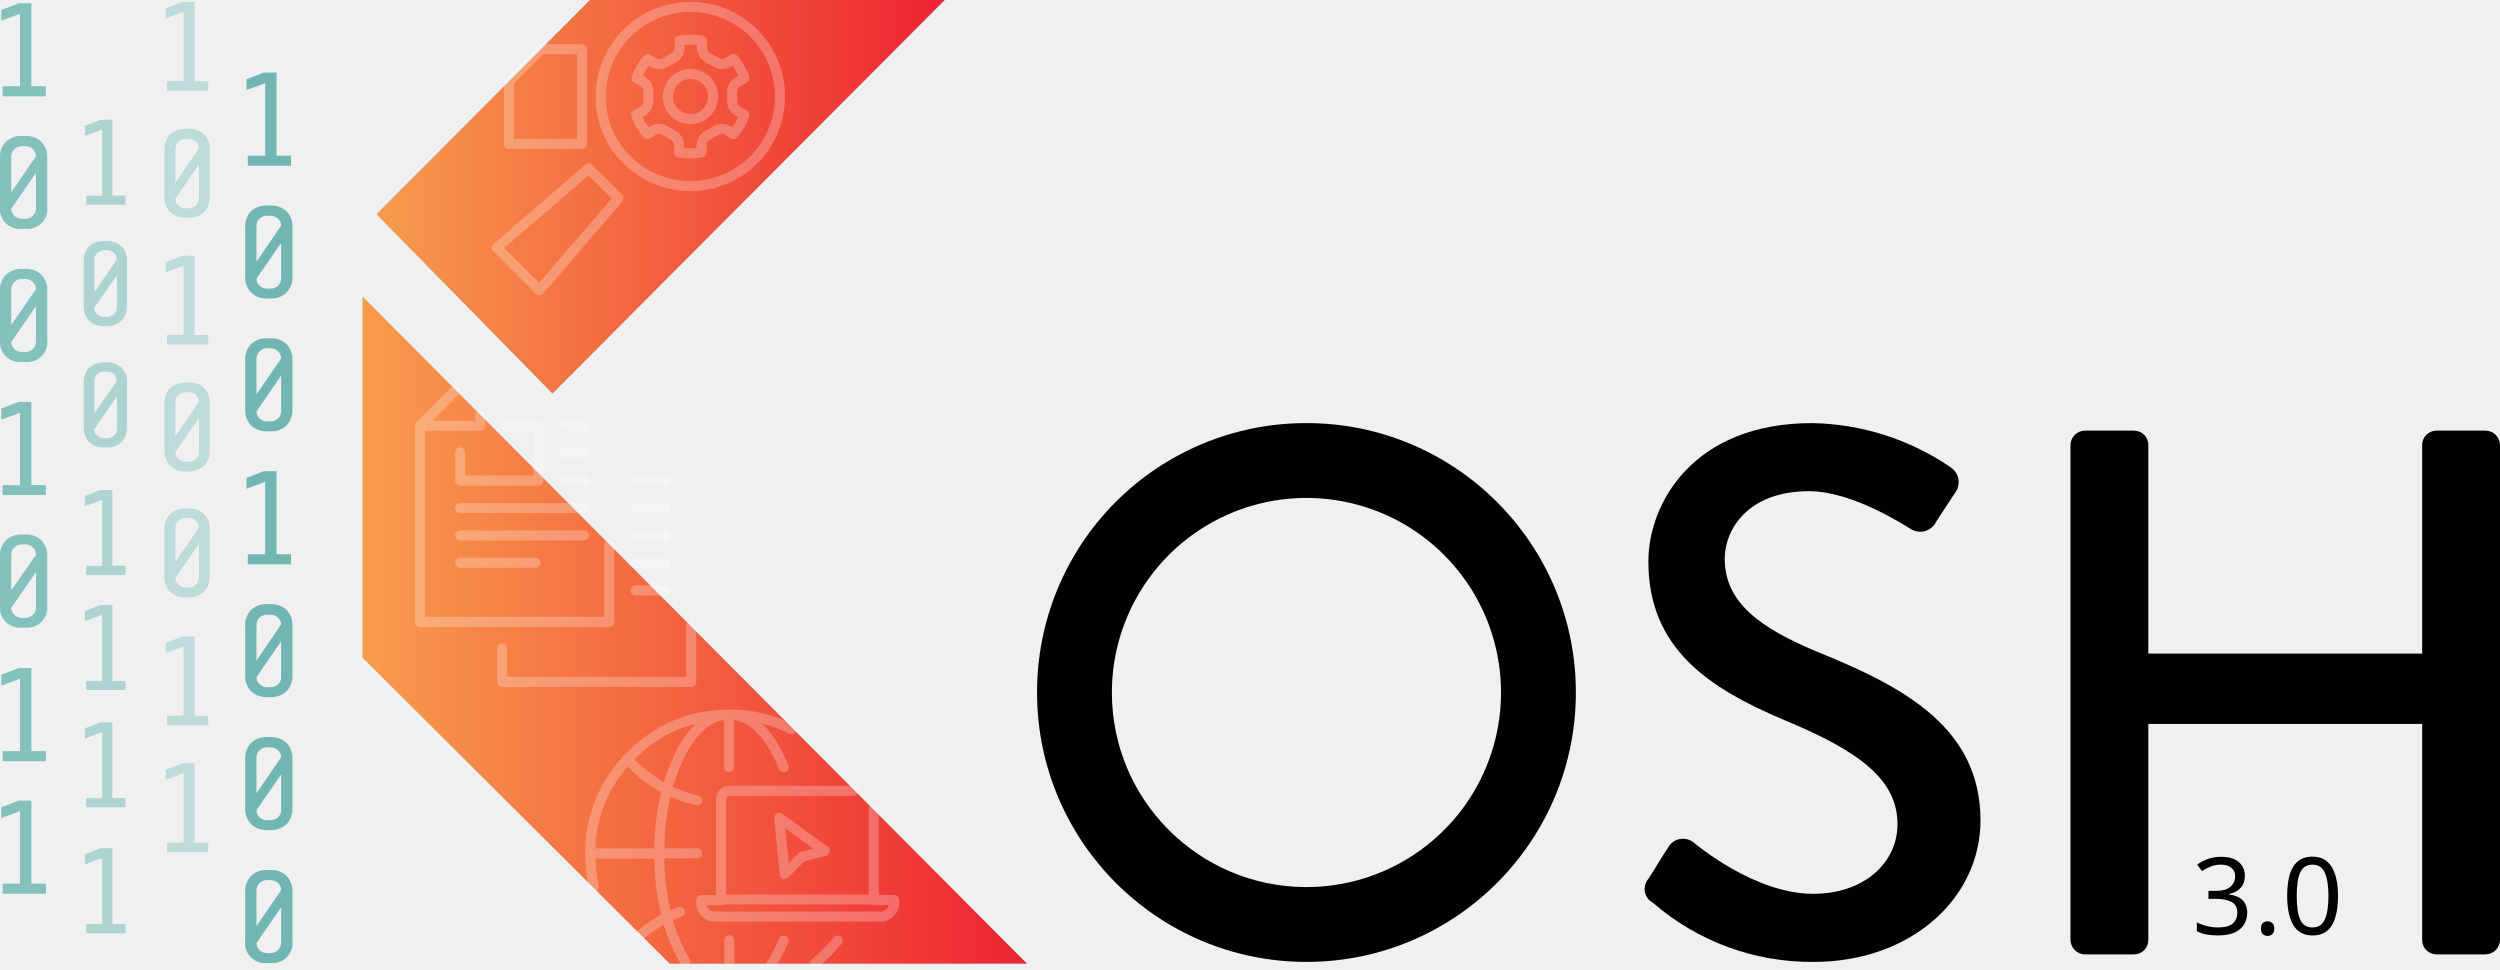
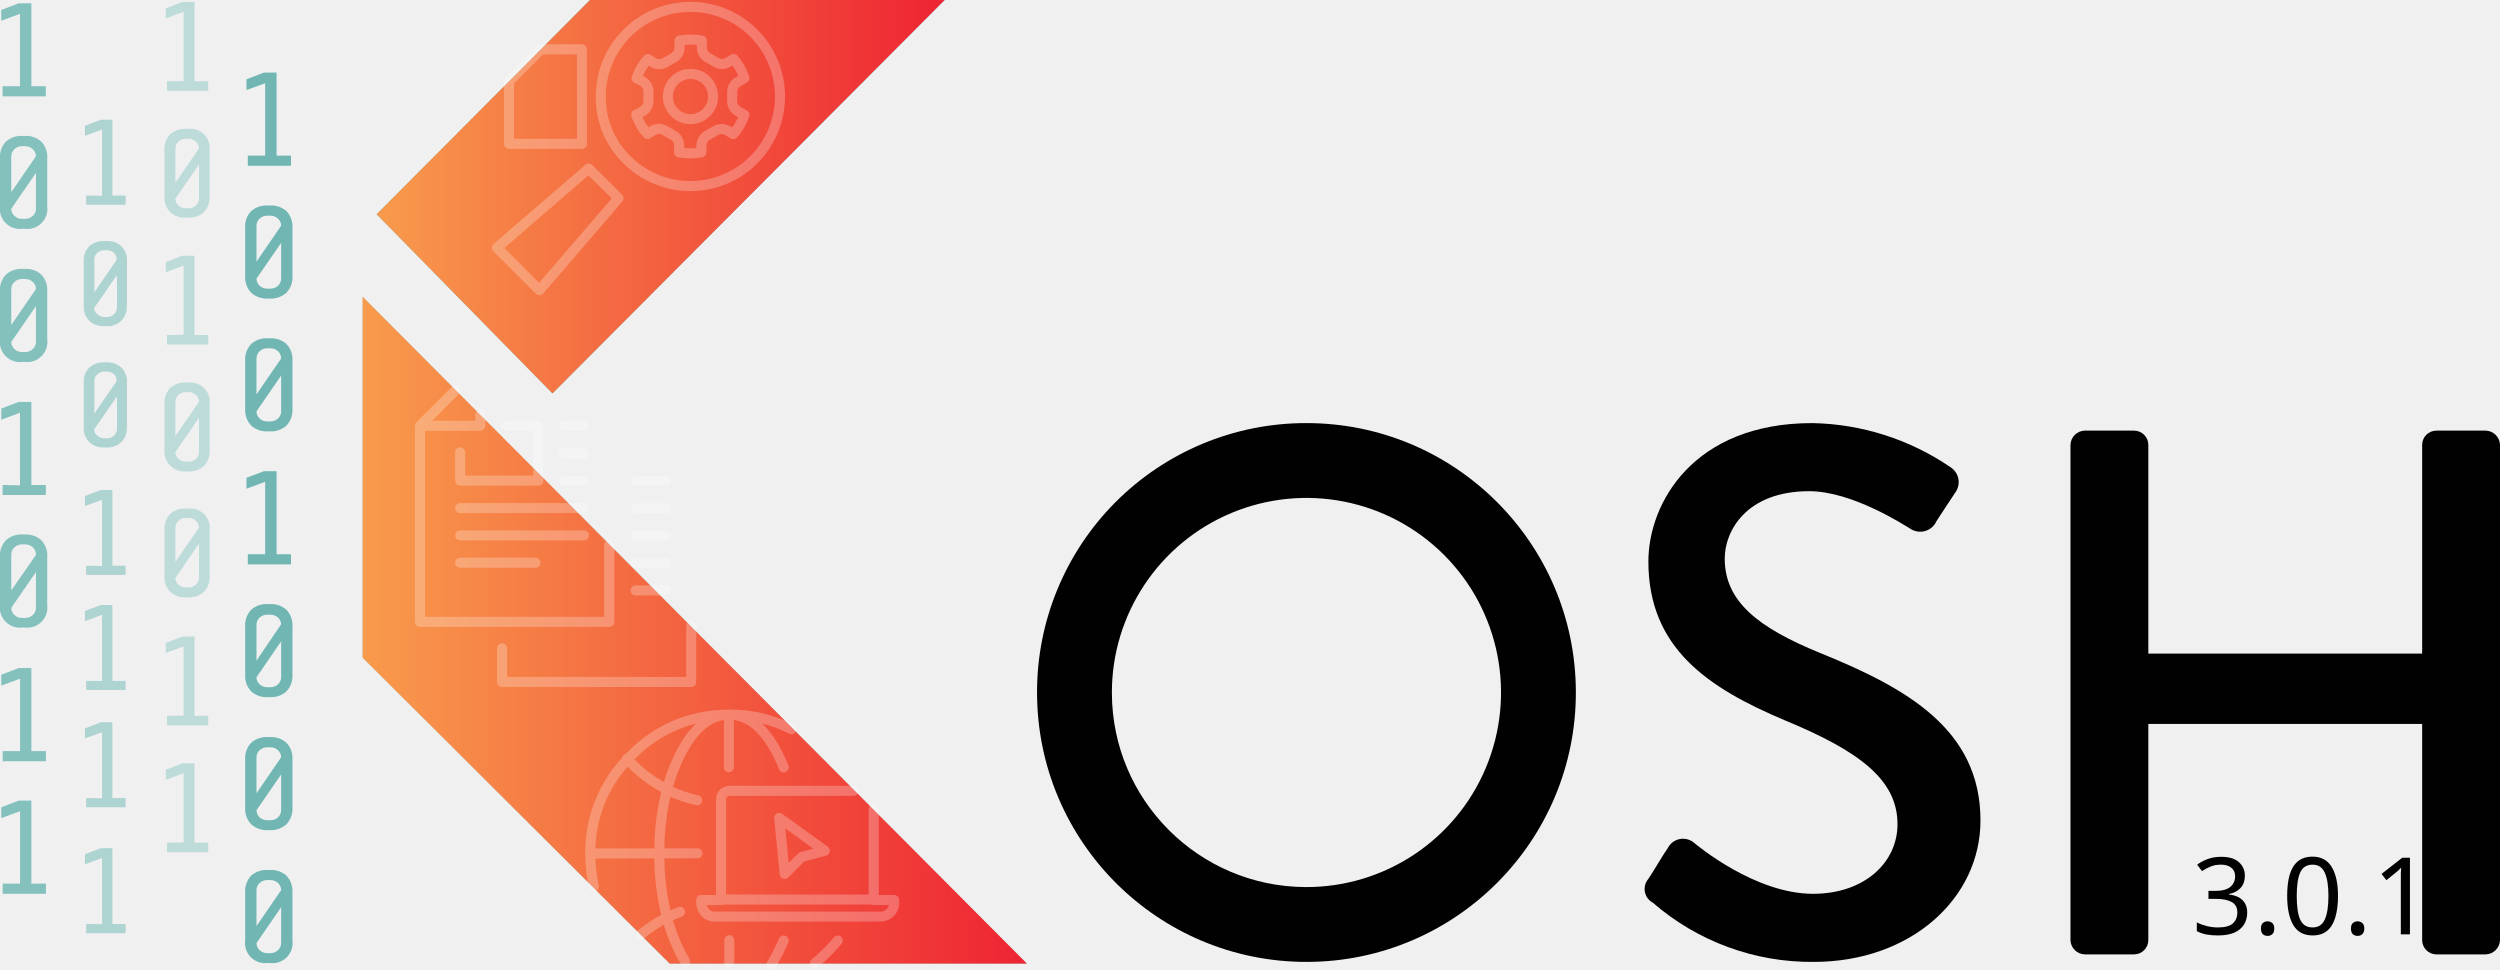
<svg xmlns="http://www.w3.org/2000/svg" xmlns:xlink="http://www.w3.org/1999/xlink" viewBox="0 0 248.88 96.48" version="1.1" id="svg4966">
  <defs id="defs4779">
    <style id="style4771">.cls-1{isolation:isolate;}.cls-2{fill:#010101;}.cls-10,.cls-12,.cls-3{fill:#afdedc;}.cls-10,.cls-11,.cls-12,.cls-13,.cls-3,.cls-9{mix-blend-mode:multiply;}.cls-4{fill:url(#New_Gradient_Swatch_copy_3);}.cls-5{fill:url(#New_Gradient_Swatch_copy_3-2);}.cls-6{opacity:0.25;}.cls-7,.cls-8{fill:none;stroke:#fff;stroke-linecap:round;stroke-linejoin:round;}.cls-7{fill-rule:evenodd;}.cls-10{opacity:0.7;}.cls-11,.cls-12{opacity:0.5;}.cls-13{opacity:0.65;}</style>
    <linearGradient id="New_Gradient_Swatch_copy_3" x1="37.5" y1="19.58" x2="94.04" y2="19.58" gradientUnits="userSpaceOnUse">
      <stop offset="0" stop-color="#f89b4c" id="stop4773" />
      <stop offset="1" stop-color="#ee2433" id="stop4775" />
    </linearGradient>
    <linearGradient id="New_Gradient_Swatch_copy_3-2" x1="36.1" y1="62.73" x2="102.23" y2="62.73" xlink:href="#New_Gradient_Swatch_copy_3" />
    <linearGradient xlink:href="#New_Gradient_Swatch_copy_3" id="linearGradient4972" gradientUnits="userSpaceOnUse" x1="37.5" y1="19.58" x2="94.04" y2="19.58" />
  </defs>
  <path class="cls-2" d="m 129.98,42.12 a 26.82,26.82 0 1 1 -26.74,26.89 26.77,26.77 0 0 1 26.74,-26.89 z m 0,46.19 a 19.37,19.37 0 1 0 -19.29,-19.3 19.37,19.37 0 0 0 19.29,19.3 z" id="path4781" style="isolation:isolate;fill:#010101" />
  <path class="cls-2" d="m 164.1,87.49 c 0.67,-1 1.26,-2.09 1.93,-3.06 a 1.7,1.7 0 0 1 2.54,-0.59 c 0.44,0.37 6.18,5.14 11.92,5.14 5.14,0 8.41,-3.13 8.41,-6.93 0,-4.47 -3.87,-7.3 -11.24,-10.35 -7.6,-3.21 -13.56,-7.16 -13.56,-15.8 0,-5.81 4.47,-13.78 16.31,-13.78 a 25.21,25.21 0 0 1 13.78,4.4 1.76,1.76 0 0 1 0.45,2.53 c -0.6,0.89 -1.27,1.94 -1.86,2.83 a 1.77,1.77 0 0 1 -2.61,0.75 c -0.52,-0.3 -5.74,-3.73 -10.06,-3.73 -6.25,0 -8.41,3.95 -8.41,6.71 0,4.24 3.27,6.85 9.46,9.38 8.64,3.5 16,7.6 16,16.69 0,7.75 -6.92,14.08 -16.61,14.08 a 24.07,24.07 0 0 1 -16,-5.89 1.55,1.55 0 0 1 -0.45,-2.38 z" id="path4783" style="isolation:isolate;fill:#010101" />
  <polygon class="cls-3" points="36.1,29.54 36.1,65.47 66.67,95.93 102.23,95.93 " id="polygon4793" style="isolation:isolate;mix-blend-mode:multiply;fill:#afdedc" />
  <polygon class="cls-3" points="55,39.16 94.04,0 58.74,0 37.5,21.33 " id="polygon4795" style="isolation:isolate;mix-blend-mode:multiply;fill:#afdedc" />
  <polygon class="cls-3" points="55,39.16 94.04,0 58.74,0 37.5,21.33 " id="polygon4797" style="isolation:isolate;mix-blend-mode:multiply;fill:#afdedc" />
  <polygon class="cls-4" points="55,39.16 94.04,0 58.74,0 37.5,21.33 " id="polygon4799" style="isolation:isolate;fill:url(#linearGradient4972)" />
  <polygon class="cls-5" points="36.1,29.54 36.1,65.47 66.67,95.93 102.23,95.93 " id="polygon4801" style="isolation:isolate;fill:url(#New_Gradient_Swatch_copy_3-2)" />
  <g class="cls-6" id="g4805" style="opacity:0.25;isolation:isolate">
    <path class="cls-7" d="m 140,443.25 v 2.82 h 7.78 v -5.46 h -3.2 m 7.74,5.47 h -2 m 0,-2.73 h 2 m 0,-2.74 h -2 M 140,448.8 h 12.3 M 142,439.55 v 1.06 h -6 v 19.52 h 18.84 v -7.67 M 136,440.61 l 3.51,-3.51 m 18,11.71 h 3 m 0,-2.73 h -3 m -13.33,16.68 v 3.35 H 163 v -5.56 m -23,-6.31 h 7.5 m 4.82,-2.72 H 140 m 20.46,5.48 h -3 m 0,-2.72 h 3 m 0,-2.72 h -3" transform="translate(-94.19,-398.22)" id="path4803" style="fill:none;fill-rule:evenodd;stroke:#ffffff;stroke-linecap:round;stroke-linejoin:round" />
  </g>
  <g class="cls-6" id="g4815" style="opacity:0.25;isolation:isolate">
    <polygon class="cls-8" points="50.67,8.11 50.67,14.32 57.94,14.32 57.93,4.91 53.85,4.91 " id="polygon4807" style="fill:none;stroke:#ffffff;stroke-linecap:round;stroke-linejoin:round" />
    <path class="cls-8" d="m 154.27,416.46 -1.48,-1.46 -9.13,7.88 v 0 l 4.23,4.23 v 0 l 7.88,-9.16 z" transform="translate(-94.19,-398.22)" id="path4809" style="fill:none;stroke:#ffffff;stroke-linecap:round;stroke-linejoin:round" />
    <path class="cls-8" d="m 156.62,414.14 a 8.92,8.92 0 1 0 -2.62,-6.31 8.6,8.6 0 0 0 2.62,6.31 z m 1.54,-7.82 -0.6,-0.32 a 5.42,5.42 0 0 1 1.12,-1.9 l 0.56,0.35 a 1.17,1.17 0 0 0 1.17,0 l 0.89,-0.51 a 1.15,1.15 0 0 0 0.54,-1 v -0.68 a 6.21,6.21 0 0 1 2.22,0 v 0.67 a 1.19,1.19 0 0 0 0.55,1 l 0.88,0.5 a 1.15,1.15 0 0 0 1.17,0 l 0.56,-0.35 a 5.4,5.4 0 0 1 1.08,1.92 l -0.59,0.33 a 1.16,1.16 0 0 0 -0.63,1 v 1 a 1.16,1.16 0 0 0 0.63,1 l 0.59,0.33 a 5.4,5.4 0 0 1 -1.12,1.91 l -0.56,-0.35 a 1.15,1.15 0 0 0 -1.17,0 l -0.88,0.5 a 1.18,1.18 0 0 0 -0.55,1 v 0.67 a 6.21,6.21 0 0 1 -2.22,0 v -0.67 a 1.15,1.15 0 0 0 -0.54,-1 l -0.89,-0.51 a 1.17,1.17 0 0 0 -1.17,0 l -0.55,0.35 a 5.38,5.38 0 0 1 -1.13,-1.92 l 0.6,-0.32 a 1.17,1.17 0 0 0 0.62,-1 v -1 a 1.17,1.17 0 0 0 -0.58,-1 z" transform="translate(-94.19,-398.22)" id="path4811" style="fill:none;stroke:#ffffff;stroke-linecap:round;stroke-linejoin:round" />
    <path class="cls-8" d="m 162.93,410.08 a 2.25,2.25 0 0 0 2.25,-2.25 2.25,2.25 0 1 0 -4.5,0 2.25,2.25 0 0 0 2.25,2.25 z" transform="translate(-94.19,-398.22)" id="path4813" style="fill:none;stroke:#ffffff;stroke-linecap:round;stroke-linejoin:round" />
  </g>
  <g class="cls-6" id="g4819" style="opacity:0.25;isolation:isolate">
    <path class="cls-7" d="m 166.75,474.59 v -5.22 h -0.16 c -1.6,0.06 -3,1.09 -4.2,3.07 -0.18,0.3 -0.36,0.63 -0.54,1 l -0.18,0.38 a 18.09,18.09 0 0 0 -1.08,3 12.61,12.61 0 0 0 3,1.07 m 3.14,-8.53 h 0.16 a 13.34,13.34 0 0 1 6.09,1.45 m 6.17,6.14 h -12.37 a 0.79,0.79 0 0 0 -0.57,0.25 0.76,0.76 0 0 0 -0.24,0.57 v 10 h 15.2 v -9 m -7.17,4.76 -1.69,1.69 -0.55,-5.58 4.55,3.28 z m -7.05,-14.16 c 1.6,0.06 3,1.09 4.2,3.07 0.18,0.3 0.36,0.63 0.54,1 l 0.18,0.38 c 0.12,0.26 0.24,0.52 0.34,0.79 m -18.9,11.85 a 14.8,14.8 0 0 1 -0.35,-3.23 v 0 a 13.32,13.32 0 0 1 3.68,-9.4 l 0.37,-0.38 a 14.06,14.06 0 0 1 1.08,-1 13.22,13.22 0 0 1 8.54,-3.07 M 161.88,489 a 12.26,12.26 0 0 0 -1.29,0.56 17.67,17.67 0 0 0 1.08,3 l 0.18,0.38 c 0.18,0.35 0.36,0.68 0.55,1 m -4.35,-2.73 a 13.68,13.68 0 0 1 2.54,-1.66 24.73,24.73 0 0 1 -0.76,-6.37 h -6.91 m 7.67,-6.38 a 24.78,24.78 0 0 0 -0.76,6.37 h 3.78 m -7,-9.41 0.37,0.39 a 14.06,14.06 0 0 0 1.08,1 13.68,13.68 0 0 0 2.54,1.66 m 10.4,17.39 0.08,-0.12 a 0.41,0.41 0 0 1 0.07,-0.11 q 0.27,-0.47 0.54,-1 l 0.18,-0.38 c 0.12,-0.24 0.22,-0.49 0.33,-0.74 m 5.39,0 c -0.21,0.25 -0.43,0.5 -0.65,0.74 -0.22,0.24 -0.24,0.26 -0.37,0.38 q -0.53,0.52 -1.08,1 l -0.16,0.13 M 166,487.82 h -2 v 0.24 a 1.31,1.31 0 0 0 0.41,1 v 0.06 a 1.34,1.34 0 0 0 0.92,0.35 h 16.48 a 1.32,1.32 0 0 0 1,-0.41 1.3,1.3 0 0 0 0.4,-1 v -0.24 h -2 m -14.42,4 V 494" transform="translate(-94.19,-398.22)" id="path4817" style="fill:none;fill-rule:evenodd;stroke:#ffffff;stroke-linecap:round;stroke-linejoin:round" />
  </g>
  <g class="cls-9" id="g4835" style="isolation:isolate;mix-blend-mode:multiply">
    <path class="cls-3" d="m 94.45,406.81 v 1 h 4.3 v -1 h -1.44 v -8.26 h -1.26 l -1.73,0.66 v 1.07 l 1.86,-0.69 v 7.22 z" transform="translate(-94.19,-398.22)" id="path4821" style="mix-blend-mode:multiply;fill:#afdedc" />
    <path class="cls-3" d="M 98.89,418.78 V 414 a 2.21,2.21 0 0 0 -0.59,-1.68 2.26,2.26 0 0 0 -1.63,-0.57 h -0.26 a 2.26,2.26 0 0 0 -1.63,0.57 2.21,2.21 0 0 0 -0.59,1.68 v 4.76 a 2,2 0 0 0 2.22,2.24 h 0.26 a 2,2 0 0 0 2.22,-2.25 z m -1.12,-5 -2.46,3.58 v -3.58 a 1,1 0 0 1 0.31,-0.71 1.09,1.09 0 0 1 0.79,-0.3 h 0.26 a 1.09,1.09 0 0 1 0.79,0.3 1,1 0 0 1 0.31,0.7 z m -2.46,5.22 2.46,-3.57 V 419 a 0.93,0.93 0 0 1 -0.31,0.71 1.09,1.09 0 0 1 -0.79,0.3 h -0.26 a 1.09,1.09 0 0 1 -0.79,-0.3 0.93,0.93 0 0 1 -0.31,-0.71 z" transform="translate(-94.19,-398.22)" id="path4823" style="mix-blend-mode:multiply;fill:#afdedc" />
    <path class="cls-3" d="m 98.89,432 v -4.76 a 2.21,2.21 0 0 0 -0.59,-1.68 2.26,2.26 0 0 0 -1.63,-0.57 h -0.26 a 2.26,2.26 0 0 0 -1.63,0.57 2.21,2.21 0 0 0 -0.59,1.68 V 432 a 2,2 0 0 0 2.22,2.25 h 0.26 A 2,2 0 0 0 98.89,432 Z m -1.12,-5 -2.46,3.58 V 427 a 0.93,0.93 0 0 1 0.31,-0.71 1.09,1.09 0 0 1 0.79,-0.3 h 0.26 a 1.09,1.09 0 0 1 0.79,0.3 0.93,0.93 0 0 1 0.31,0.71 z m -2.46,5.26 2.46,-3.57 v 3.57 a 1,1 0 0 1 -0.31,0.71 1.09,1.09 0 0 1 -0.79,0.3 h -0.26 a 1.09,1.09 0 0 1 -0.79,-0.3 1,1 0 0 1 -0.31,-0.71 z" transform="translate(-94.19,-398.22)" id="path4825" style="mix-blend-mode:multiply;fill:#afdedc" />
    <path class="cls-3" d="m 94.45,446.5 v 1 h 4.3 v -1 h -1.44 v -8.27 h -1.26 l -1.73,0.66 V 440 l 1.86,-0.69 v 7.23 z" transform="translate(-94.19,-398.22)" id="path4827" style="mix-blend-mode:multiply;fill:#afdedc" />
    <path class="cls-3" d="m 98.89,458.47 v -4.76 A 2.21,2.21 0 0 0 98.3,452 2.26,2.26 0 0 0 96.67,451.43 h -0.26 a 2.26,2.26 0 0 0 -1.63,0.57 2.21,2.21 0 0 0 -0.59,1.68 v 4.76 a 2,2 0 0 0 2.22,2.25 h 0.26 a 2,2 0 0 0 2.22,-2.25 z m -1.12,-5 -2.46,3.53 v -3.58 a 0.93,0.93 0 0 1 0.31,-0.71 1.09,1.09 0 0 1 0.79,-0.3 h 0.26 a 1.09,1.09 0 0 1 0.79,0.3 0.93,0.93 0 0 1 0.31,0.75 z m -2.46,5.26 2.46,-3.57 v 3.57 a 0.93,0.93 0 0 1 -0.31,0.71 1.09,1.09 0 0 1 -0.79,0.3 h -0.26 a 1.09,1.09 0 0 1 -0.79,-0.3 0.93,0.93 0 0 1 -0.31,-0.72 z" transform="translate(-94.19,-398.22)" id="path4829" style="mix-blend-mode:multiply;fill:#afdedc" />
    <path class="cls-3" d="m 94.46,473 v 1 h 4.3 v -1 h -1.45 v -8.27 h -1.25 l -1.74,0.66 v 1.08 l 1.87,-0.69 V 473 Z" transform="translate(-94.19,-398.22)" id="path4831" style="mix-blend-mode:multiply;fill:#afdedc" />
    <path class="cls-3" d="m 94.46,486.19 v 1 h 4.3 v -1 h -1.45 v -8.27 h -1.25 l -1.74,0.67 v 1.07 l 1.87,-0.69 v 7.22 z" transform="translate(-94.19,-398.22)" id="path4833" style="mix-blend-mode:multiply;fill:#afdedc" />
  </g>
  <g class="cls-9" id="g4851" style="isolation:isolate;mix-blend-mode:multiply">
    <path class="cls-3" d="m 118.86,413.72 v 1 h 4.3 v -1 h -1.44 v -8.27 h -1.26 l -1.73,0.66 v 1.07 l 1.86,-0.68 v 7.22 z" transform="translate(-94.19,-398.22)" id="path4837" style="mix-blend-mode:multiply;fill:#afdedc" />
    <path class="cls-3" d="m 123.3,425.69 v -4.77 a 2.21,2.21 0 0 0 -0.59,-1.68 2.3,2.3 0 0 0 -1.63,-0.56 h -0.26 a 2.3,2.3 0 0 0 -1.63,0.56 2.21,2.21 0 0 0 -0.59,1.68 v 4.77 a 2.2,2.2 0 0 0 0.6,1.67 2.26,2.26 0 0 0 1.62,0.58 h 0.26 a 2.26,2.26 0 0 0 1.62,-0.58 2.2,2.2 0 0 0 0.6,-1.67 z m -1.12,-5 -2.46,3.59 v -3.59 a 0.91,0.91 0 0 1 0.31,-0.7 1.09,1.09 0 0 1 0.79,-0.3 h 0.26 a 1.09,1.09 0 0 1 0.79,0.3 0.91,0.91 0 0 1 0.31,0.68 z m -2.46,5.27 2.46,-3.57 v 3.57 a 1,1 0 0 1 -0.31,0.71 1.13,1.13 0 0 1 -0.79,0.29 h -0.26 a 1.13,1.13 0 0 1 -0.79,-0.29 1,1 0 0 1 -0.31,-0.73 z" transform="translate(-94.19,-398.22)" id="path4839" style="mix-blend-mode:multiply;fill:#afdedc" />
    <path class="cls-3" d="m 123.3,438.91 v -4.76 a 2.21,2.21 0 0 0 -0.59,-1.68 2.26,2.26 0 0 0 -1.63,-0.57 h -0.26 a 2.26,2.26 0 0 0 -1.63,0.57 2.21,2.21 0 0 0 -0.59,1.68 v 4.76 a 2.23,2.23 0 0 0 0.6,1.68 2.26,2.26 0 0 0 1.62,0.57 h 0.26 a 2.26,2.26 0 0 0 1.62,-0.57 2.23,2.23 0 0 0 0.6,-1.68 z m -1.12,-5 -2.46,3.58 v -3.59 a 1,1 0 0 1 0.31,-0.71 1.09,1.09 0 0 1 0.79,-0.3 h 0.26 a 1.09,1.09 0 0 1 0.79,0.3 1,1 0 0 1 0.31,0.71 z m -2.46,5.26 2.46,-3.57 v 3.57 a 0.93,0.93 0 0 1 -0.31,0.71 1.09,1.09 0 0 1 -0.79,0.3 h -0.26 a 1.09,1.09 0 0 1 -0.79,-0.3 0.93,0.93 0 0 1 -0.31,-0.72 z" transform="translate(-94.19,-398.22)" id="path4841" style="mix-blend-mode:multiply;fill:#afdedc" />
    <path class="cls-3" d="m 118.86,453.4 v 1 h 4.3 v -1 h -1.44 v -8.27 h -1.26 l -1.73,0.66 v 1.08 l 1.86,-0.69 v 7.22 z" transform="translate(-94.19,-398.22)" id="path4843" style="mix-blend-mode:multiply;fill:#afdedc" />
    <path class="cls-3" d="m 123.3,465.37 v -4.76 a 2.21,2.21 0 0 0 -0.59,-1.68 2.26,2.26 0 0 0 -1.63,-0.57 h -0.26 a 2.26,2.26 0 0 0 -1.63,0.57 2.21,2.21 0 0 0 -0.59,1.68 v 4.76 a 2.23,2.23 0 0 0 0.6,1.68 2.26,2.26 0 0 0 1.62,0.57 h 0.26 a 2.26,2.26 0 0 0 1.62,-0.57 2.23,2.23 0 0 0 0.6,-1.68 z m -1.12,-5 -2.46,3.63 v -3.59 a 1,1 0 0 1 0.31,-0.71 1.13,1.13 0 0 1 0.79,-0.29 h 0.26 a 1.13,1.13 0 0 1 0.79,0.29 1,1 0 0 1 0.31,0.66 z m -2.46,5.27 2.46,-3.58 v 3.58 a 0.91,0.91 0 0 1 -0.31,0.7 1.09,1.09 0 0 1 -0.79,0.3 h -0.26 a 1.09,1.09 0 0 1 -0.79,-0.3 0.91,0.91 0 0 1 -0.31,-0.71 z" transform="translate(-94.19,-398.22)" id="path4845" style="mix-blend-mode:multiply;fill:#afdedc" />
    <path class="cls-3" d="m 123.3,478.61 v -4.76 a 2.21,2.21 0 0 0 -0.59,-1.68 2.26,2.26 0 0 0 -1.63,-0.57 h -0.26 a 2.26,2.26 0 0 0 -1.63,0.57 2.21,2.21 0 0 0 -0.59,1.68 v 4.76 a 2.2,2.2 0 0 0 0.6,1.67 2.26,2.26 0 0 0 1.62,0.58 h 0.26 a 2.26,2.26 0 0 0 1.62,-0.58 2.2,2.2 0 0 0 0.6,-1.67 z m -1.12,-5 -2.46,3.59 v -3.59 a 0.93,0.93 0 0 1 0.31,-0.7 1.09,1.09 0 0 1 0.79,-0.3 h 0.26 a 1.09,1.09 0 0 1 0.79,0.3 0.93,0.93 0 0 1 0.31,0.68 z m -2.46,5.27 2.46,-3.57 v 3.57 a 1,1 0 0 1 -0.31,0.71 1.09,1.09 0 0 1 -0.79,0.29 h -0.26 a 1.09,1.09 0 0 1 -0.79,-0.29 1,1 0 0 1 -0.31,-0.73 z" transform="translate(-94.19,-398.22)" id="path4847" style="mix-blend-mode:multiply;fill:#afdedc" />
    <path class="cls-3" d="m 123.3,491.84 v -4.76 a 2.21,2.21 0 0 0 -0.59,-1.68 2.26,2.26 0 0 0 -1.63,-0.57 h -0.26 a 2.26,2.26 0 0 0 -1.63,0.57 2.21,2.21 0 0 0 -0.59,1.68 v 4.76 a 2,2 0 0 0 2.22,2.25 h 0.26 a 2,2 0 0 0 2.22,-2.25 z m -1.12,-5 -2.46,3.58 v -3.58 a 0.93,0.93 0 0 1 0.31,-0.71 1.09,1.09 0 0 1 0.79,-0.3 h 0.26 a 1.09,1.09 0 0 1 0.79,0.3 0.93,0.93 0 0 1 0.31,0.7 z m -2.46,5.26 2.46,-3.57 v 3.57 a 1,1 0 0 1 -0.31,0.71 1.09,1.09 0 0 1 -0.79,0.3 h -0.26 a 1.09,1.09 0 0 1 -0.79,-0.3 1,1 0 0 1 -0.31,-0.72 z" transform="translate(-94.19,-398.22)" id="path4849" style="mix-blend-mode:multiply;fill:#afdedc" />
  </g>
  <path class="cls-10" d="m 16.63,8.09 v 0.95 h 4.1 V 8.09 h -1.37 v -7.9 h -1.2 L 16.5,0.83 v 1 l 1.78,-0.66 v 6.9 z" id="path4853" style="opacity:0.7;isolation:isolate;mix-blend-mode:multiply;fill:#afdedc" />
  <path class="cls-10" d="M 20.87,19.53 V 14.98 A 1.93,1.93 0 0 0 18.75,12.83 H 18.5 a 2.18,2.18 0 0 0 -1.56,0.54 2.14,2.14 0 0 0 -0.57,1.61 v 4.55 a 2.11,2.11 0 0 0 0.58,1.59 2.13,2.13 0 0 0 1.55,0.55 h 0.25 a 2.15,2.15 0 0 0 1.55,-0.55 2.1,2.1 0 0 0 0.57,-1.59 z m -1.06,-4.75 -2.35,3.42 v -3.42 a 0.91,0.91 0 0 1 0.3,-0.68 1,1 0 0 1 0.75,-0.28 h 0.25 a 1,1 0 0 1 0.75,0.28 0.91,0.91 0 0 1 0.3,0.68 z m -2.35,5 2.35,-3.41 v 3.41 a 0.89,0.89 0 0 1 -0.3,0.67 1.05,1.05 0 0 1 -0.75,0.29 h -0.25 a 1,1 0 0 1 -0.75,-0.29 0.89,0.89 0 0 1 -0.31,-0.67 z" id="path4855" style="opacity:0.7;isolation:isolate;mix-blend-mode:multiply;fill:#afdedc" />
  <path class="cls-10" d="m 16.63,33.35 v 0.95 h 4.1 v -0.95 h -1.37 v -7.89 h -1.2 l -1.66,0.63 v 1 l 1.78,-0.65 v 6.89 z" id="path4857" style="opacity:0.7;isolation:isolate;mix-blend-mode:multiply;fill:#afdedc" />
  <path class="cls-10" d="M 20.87,44.78 V 40.24 A 1.93,1.93 0 0 0 18.75,38.09 H 18.5 a 2.18,2.18 0 0 0 -1.56,0.54 2.14,2.14 0 0 0 -0.57,1.61 v 4.54 a 2,2 0 0 0 2.13,2.15 h 0.25 a 2.15,2.15 0 0 0 1.55,-0.55 2.11,2.11 0 0 0 0.57,-1.6 z M 19.81,40 17.46,43.42 V 40 a 0.91,0.91 0 0 1 0.3,-0.68 1,1 0 0 1 0.75,-0.28 h 0.25 a 1,1 0 0 1 0.75,0.28 0.91,0.91 0 0 1 0.3,0.68 z m -2.35,5 2.35,-3.41 V 45 a 0.9,0.9 0 0 1 -0.3,0.68 1,1 0 0 1 -0.75,0.28 h -0.25 a 1,1 0 0 1 -0.75,-0.28 0.9,0.9 0 0 1 -0.31,-0.66 z" id="path4859" style="opacity:0.7;isolation:isolate;mix-blend-mode:multiply;fill:#afdedc" />
  <path class="cls-10" d="m 16.63,71.26 v 0.95 h 4.1 v -0.95 h -1.37 v -7.89 h -1.2 L 16.5,64 v 1 l 1.78,-0.65 v 6.89 z" id="path4861" style="opacity:0.7;isolation:isolate;mix-blend-mode:multiply;fill:#afdedc" />
  <path class="cls-10" d="M 20.87,57.32 V 52.78 A 1.93,1.93 0 0 0 18.75,50.63 H 18.5 a 2.18,2.18 0 0 0 -1.56,0.54 2.14,2.14 0 0 0 -0.57,1.61 v 4.55 a 2.09,2.09 0 0 0 0.58,1.59 2.13,2.13 0 0 0 1.55,0.55 h 0.25 a 2.15,2.15 0 0 0 1.55,-0.55 2.09,2.09 0 0 0 0.57,-1.6 z m -1.06,-4.79 -2.35,3.42 v -3.42 a 0.91,0.91 0 0 1 0.3,-0.68 1,1 0 0 1 0.75,-0.28 h 0.25 a 1,1 0 0 1 0.75,0.28 0.91,0.91 0 0 1 0.3,0.68 z m -2.35,5 2.35,-3.41 v 3.41 a 0.89,0.89 0 0 1 -0.3,0.67 1.05,1.05 0 0 1 -0.75,0.29 H 18.51 A 1,1 0 0 1 17.76,58.2 0.89,0.89 0 0 1 17.45,57.56 Z" id="path4863" style="opacity:0.7;isolation:isolate;mix-blend-mode:multiply;fill:#afdedc" />
  <path class="cls-10" d="m 16.63,83.89 v 0.95 h 4.1 v -0.95 h -1.37 v -7.9 h -1.2 l -1.66,0.64 v 1 l 1.78,-0.66 v 6.9 z" id="path4865" style="opacity:0.7;isolation:isolate;mix-blend-mode:multiply;fill:#afdedc" />
  <g class="cls-11" id="g4881" style="opacity:0.5;isolation:isolate;mix-blend-mode:multiply">
    <path class="cls-12" d="m 102.77,417.69 v 0.91 h 3.92 v -0.91 h -1.31 v -7.55 h -1.15 l -1.58,0.6 v 1 l 1.7,-0.63 v 6.6 z" transform="translate(-94.19,-398.22)" id="path4867" style="opacity:0.5;mix-blend-mode:multiply;fill:#afdedc" />
    <path class="cls-12" d="m 106.83,428.63 v -4.35 a 2,2 0 0 0 -0.55,-1.54 2.07,2.07 0 0 0 -1.48,-0.52 h -0.24 a 2.09,2.09 0 0 0 -1.49,0.52 2,2 0 0 0 -0.54,1.54 v 4.35 a 2,2 0 0 0 0.55,1.53 2,2 0 0 0 1.48,0.52 h 0.24 a 1.86,1.86 0 0 0 2,-2.05 z m -1,-4.58 -2.25,3.27 v -3.27 a 0.87,0.87 0 0 1 0.29,-0.65 1,1 0 0 1 0.72,-0.27 h 0.24 a 1,1 0 0 1 0.72,0.27 0.86,0.86 0 0 1 0.25,0.65 z m -2.25,4.81 2.25,-3.26 v 3.26 a 0.84,0.84 0 0 1 -0.28,0.64 1,1 0 0 1 -0.72,0.28 h -0.24 a 1,1 0 0 1 -0.72,-0.28 0.85,0.85 0 0 1 -0.32,-0.64 z" transform="translate(-94.19,-398.22)" id="path4869" style="opacity:0.5;mix-blend-mode:multiply;fill:#afdedc" />
    <path class="cls-12" d="m 102.77,466 v 0.91 h 3.92 V 466 h -1.31 v -7.55 h -1.15 l -1.58,0.6 v 1 l 1.7,-0.63 V 466 Z" transform="translate(-94.19,-398.22)" id="path4871" style="opacity:0.5;mix-blend-mode:multiply;fill:#afdedc" />
    <path class="cls-12" d="m 102.77,490.21 v 0.91 h 3.92 v -0.91 h -1.31 v -7.55 h -1.15 l -1.58,0.6 v 1 l 1.7,-0.63 v 6.6 z" transform="translate(-94.19,-398.22)" id="path4873" style="opacity:0.5;mix-blend-mode:multiply;fill:#afdedc" />
    <path class="cls-12" d="m 102.77,454.54 v 0.91 h 3.92 v -0.91 h -1.31 V 447 h -1.15 l -1.58,0.6 v 1 l 1.7,-0.63 v 6.6 z" transform="translate(-94.19,-398.22)" id="path4875" style="opacity:0.5;mix-blend-mode:multiply;fill:#afdedc" />
    <path class="cls-12" d="m 106.83,440.71 v -4.35 a 2,2 0 0 0 -0.55,-1.54 2.07,2.07 0 0 0 -1.48,-0.52 h -0.24 a 2.09,2.09 0 0 0 -1.49,0.52 2,2 0 0 0 -0.54,1.54 v 4.35 a 2,2 0 0 0 0.55,1.53 2,2 0 0 0 1.48,0.52 h 0.24 a 1.86,1.86 0 0 0 2,-2.05 z m -1,-4.58 -2.25,3.27 v -3.27 a 0.87,0.87 0 0 1 0.29,-0.65 1,1 0 0 1 0.72,-0.27 h 0.24 a 1,1 0 0 1 0.72,0.27 0.86,0.86 0 0 1 0.25,0.65 z m -2.25,4.81 2.25,-3.26 v 3.26 a 0.84,0.84 0 0 1 -0.28,0.64 1,1 0 0 1 -0.72,0.28 h -0.24 a 1,1 0 0 1 -0.72,-0.28 0.85,0.85 0 0 1 -0.32,-0.64 z" transform="translate(-94.19,-398.22)" id="path4877" style="opacity:0.5;mix-blend-mode:multiply;fill:#afdedc" />
    <path class="cls-12" d="m 102.77,477.67 v 0.91 h 3.92 v -0.91 h -1.31 v -7.55 h -1.15 l -1.58,0.61 v 1 l 1.7,-0.62 v 6.59 z" transform="translate(-94.19,-398.22)" id="path4879" style="opacity:0.5;mix-blend-mode:multiply;fill:#afdedc" />
  </g>
  <g class="cls-11" id="g4897" style="opacity:0.5;isolation:isolate;mix-blend-mode:multiply">
    <path class="cls-12" d="m 102.77,417.69 v 0.91 h 3.92 v -0.91 h -1.31 v -7.55 h -1.15 l -1.58,0.6 v 1 l 1.7,-0.63 v 6.6 z" transform="translate(-94.19,-398.22)" id="path4883" style="opacity:0.5;mix-blend-mode:multiply;fill:#afdedc" />
    <path class="cls-12" d="m 106.83,428.63 v -4.35 a 2,2 0 0 0 -0.55,-1.54 2.07,2.07 0 0 0 -1.48,-0.52 h -0.24 a 2.09,2.09 0 0 0 -1.49,0.52 2,2 0 0 0 -0.54,1.54 v 4.35 a 2,2 0 0 0 0.55,1.53 2,2 0 0 0 1.48,0.52 h 0.24 a 1.86,1.86 0 0 0 2,-2.05 z m -1,-4.58 -2.25,3.27 v -3.27 a 0.87,0.87 0 0 1 0.29,-0.65 1,1 0 0 1 0.72,-0.27 h 0.24 a 1,1 0 0 1 0.72,0.27 0.86,0.86 0 0 1 0.25,0.65 z m -2.25,4.81 2.25,-3.26 v 3.26 a 0.84,0.84 0 0 1 -0.28,0.64 1,1 0 0 1 -0.72,0.28 h -0.24 a 1,1 0 0 1 -0.72,-0.28 0.85,0.85 0 0 1 -0.32,-0.64 z" transform="translate(-94.19,-398.22)" id="path4885" style="opacity:0.5;mix-blend-mode:multiply;fill:#afdedc" />
    <path class="cls-12" d="m 102.77,466 v 0.91 h 3.92 V 466 h -1.31 v -7.55 h -1.15 l -1.58,0.6 v 1 l 1.7,-0.63 V 466 Z" transform="translate(-94.19,-398.22)" id="path4887" style="opacity:0.5;mix-blend-mode:multiply;fill:#afdedc" />
    <path class="cls-12" d="m 102.77,490.21 v 0.91 h 3.92 v -0.91 h -1.31 v -7.55 h -1.15 l -1.58,0.6 v 1 l 1.7,-0.63 v 6.6 z" transform="translate(-94.19,-398.22)" id="path4889" style="opacity:0.5;mix-blend-mode:multiply;fill:#afdedc" />
    <path class="cls-12" d="m 102.77,454.54 v 0.91 h 3.92 v -0.91 h -1.31 V 447 h -1.15 l -1.58,0.6 v 1 l 1.7,-0.63 v 6.6 z" transform="translate(-94.19,-398.22)" id="path4891" style="opacity:0.5;mix-blend-mode:multiply;fill:#afdedc" />
    <path class="cls-12" d="m 106.83,440.71 v -4.35 a 2,2 0 0 0 -0.55,-1.54 2.07,2.07 0 0 0 -1.48,-0.52 h -0.24 a 2.09,2.09 0 0 0 -1.49,0.52 2,2 0 0 0 -0.54,1.54 v 4.35 a 2,2 0 0 0 0.55,1.53 2,2 0 0 0 1.48,0.52 h 0.24 a 1.86,1.86 0 0 0 2,-2.05 z m -1,-4.58 -2.25,3.27 v -3.27 a 0.87,0.87 0 0 1 0.29,-0.65 1,1 0 0 1 0.72,-0.27 h 0.24 a 1,1 0 0 1 0.72,0.27 0.86,0.86 0 0 1 0.25,0.65 z m -2.25,4.81 2.25,-3.26 v 3.26 a 0.84,0.84 0 0 1 -0.28,0.64 1,1 0 0 1 -0.72,0.28 h -0.24 a 1,1 0 0 1 -0.72,-0.28 0.85,0.85 0 0 1 -0.32,-0.64 z" transform="translate(-94.19,-398.22)" id="path4893" style="opacity:0.5;mix-blend-mode:multiply;fill:#afdedc" />
    <path class="cls-12" d="m 102.77,477.67 v 0.91 h 3.92 v -0.91 h -1.31 v -7.55 h -1.15 l -1.58,0.61 v 1 l 1.7,-0.62 v 6.59 z" transform="translate(-94.19,-398.22)" id="path4895" style="opacity:0.5;mix-blend-mode:multiply;fill:#afdedc" />
  </g>
  <g class="cls-11" id="g4913" style="opacity:0.5;isolation:isolate;mix-blend-mode:multiply">
    <path class="cls-12" d="m 102.77,417.69 v 0.91 h 3.92 v -0.91 h -1.31 v -7.55 h -1.15 l -1.58,0.6 v 1 l 1.7,-0.63 v 6.6 z" transform="translate(-94.19,-398.22)" id="path4899" style="opacity:0.5;mix-blend-mode:multiply;fill:#afdedc" />
    <path class="cls-12" d="m 106.83,428.63 v -4.35 a 2,2 0 0 0 -0.55,-1.54 2.07,2.07 0 0 0 -1.48,-0.52 h -0.24 a 2.09,2.09 0 0 0 -1.49,0.52 2,2 0 0 0 -0.54,1.54 v 4.35 a 2,2 0 0 0 0.55,1.53 2,2 0 0 0 1.48,0.52 h 0.24 a 1.86,1.86 0 0 0 2,-2.05 z m -1,-4.58 -2.25,3.27 v -3.27 a 0.87,0.87 0 0 1 0.29,-0.65 1,1 0 0 1 0.72,-0.27 h 0.24 a 1,1 0 0 1 0.72,0.27 0.86,0.86 0 0 1 0.25,0.65 z m -2.25,4.81 2.25,-3.26 v 3.26 a 0.84,0.84 0 0 1 -0.28,0.64 1,1 0 0 1 -0.72,0.28 h -0.24 a 1,1 0 0 1 -0.72,-0.28 0.85,0.85 0 0 1 -0.32,-0.64 z" transform="translate(-94.19,-398.22)" id="path4901" style="opacity:0.5;mix-blend-mode:multiply;fill:#afdedc" />
    <path class="cls-12" d="m 102.77,466 v 0.91 h 3.92 V 466 h -1.31 v -7.55 h -1.15 l -1.58,0.6 v 1 l 1.7,-0.63 V 466 Z" transform="translate(-94.19,-398.22)" id="path4903" style="opacity:0.5;mix-blend-mode:multiply;fill:#afdedc" />
    <path class="cls-12" d="m 102.77,490.21 v 0.91 h 3.92 v -0.91 h -1.31 v -7.55 h -1.15 l -1.58,0.6 v 1 l 1.7,-0.63 v 6.6 z" transform="translate(-94.19,-398.22)" id="path4905" style="opacity:0.5;mix-blend-mode:multiply;fill:#afdedc" />
    <path class="cls-12" d="m 102.77,454.54 v 0.91 h 3.92 v -0.91 h -1.31 V 447 h -1.15 l -1.58,0.6 v 1 l 1.7,-0.63 v 6.6 z" transform="translate(-94.19,-398.22)" id="path4907" style="opacity:0.5;mix-blend-mode:multiply;fill:#afdedc" />
    <path class="cls-12" d="m 106.83,440.71 v -4.35 a 2,2 0 0 0 -0.55,-1.54 2.07,2.07 0 0 0 -1.48,-0.52 h -0.24 a 2.09,2.09 0 0 0 -1.49,0.52 2,2 0 0 0 -0.54,1.54 v 4.35 a 2,2 0 0 0 0.55,1.53 2,2 0 0 0 1.48,0.52 h 0.24 a 1.86,1.86 0 0 0 2,-2.05 z m -1,-4.58 -2.25,3.27 v -3.27 a 0.87,0.87 0 0 1 0.29,-0.65 1,1 0 0 1 0.72,-0.27 h 0.24 a 1,1 0 0 1 0.72,0.27 0.86,0.86 0 0 1 0.25,0.65 z m -2.25,4.81 2.25,-3.26 v 3.26 a 0.84,0.84 0 0 1 -0.28,0.64 1,1 0 0 1 -0.72,0.28 h -0.24 a 1,1 0 0 1 -0.72,-0.28 0.85,0.85 0 0 1 -0.32,-0.64 z" transform="translate(-94.19,-398.22)" id="path4909" style="opacity:0.5;mix-blend-mode:multiply;fill:#afdedc" />
    <path class="cls-12" d="m 102.77,477.67 v 0.91 h 3.92 v -0.91 h -1.31 v -7.55 h -1.15 l -1.58,0.61 v 1 l 1.7,-0.62 v 6.59 z" transform="translate(-94.19,-398.22)" id="path4911" style="opacity:0.5;mix-blend-mode:multiply;fill:#afdedc" />
  </g>
  <g class="cls-11" id="g4929" style="opacity:0.5;isolation:isolate;mix-blend-mode:multiply">
    <path class="cls-12" d="m 102.77,417.69 v 0.91 h 3.92 v -0.91 h -1.31 v -7.55 h -1.15 l -1.58,0.6 v 1 l 1.7,-0.63 v 6.6 z" transform="translate(-94.19,-398.22)" id="path4915" style="opacity:0.5;mix-blend-mode:multiply;fill:#afdedc" />
    <path class="cls-12" d="m 106.83,428.63 v -4.35 a 2,2 0 0 0 -0.55,-1.54 2.07,2.07 0 0 0 -1.48,-0.52 h -0.24 a 2.09,2.09 0 0 0 -1.49,0.52 2,2 0 0 0 -0.54,1.54 v 4.35 a 2,2 0 0 0 0.55,1.53 2,2 0 0 0 1.48,0.52 h 0.24 a 1.86,1.86 0 0 0 2,-2.05 z m -1,-4.58 -2.25,3.27 v -3.27 a 0.87,0.87 0 0 1 0.29,-0.65 1,1 0 0 1 0.72,-0.27 h 0.24 a 1,1 0 0 1 0.72,0.27 0.86,0.86 0 0 1 0.25,0.65 z m -2.25,4.81 2.25,-3.26 v 3.26 a 0.84,0.84 0 0 1 -0.28,0.64 1,1 0 0 1 -0.72,0.28 h -0.24 a 1,1 0 0 1 -0.72,-0.28 0.85,0.85 0 0 1 -0.32,-0.64 z" transform="translate(-94.19,-398.22)" id="path4917" style="opacity:0.5;mix-blend-mode:multiply;fill:#afdedc" />
    <path class="cls-12" d="m 102.77,466 v 0.91 h 3.92 V 466 h -1.31 v -7.55 h -1.15 l -1.58,0.6 v 1 l 1.7,-0.63 V 466 Z" transform="translate(-94.19,-398.22)" id="path4919" style="opacity:0.5;mix-blend-mode:multiply;fill:#afdedc" />
    <path class="cls-12" d="m 102.77,490.21 v 0.91 h 3.92 v -0.91 h -1.31 v -7.55 h -1.15 l -1.58,0.6 v 1 l 1.7,-0.63 v 6.6 z" transform="translate(-94.19,-398.22)" id="path4921" style="opacity:0.5;mix-blend-mode:multiply;fill:#afdedc" />
    <path class="cls-12" d="m 102.77,454.54 v 0.91 h 3.92 v -0.91 h -1.31 V 447 h -1.15 l -1.58,0.6 v 1 l 1.7,-0.63 v 6.6 z" transform="translate(-94.19,-398.22)" id="path4923" style="opacity:0.5;mix-blend-mode:multiply;fill:#afdedc" />
    <path class="cls-12" d="m 106.83,440.71 v -4.35 a 2,2 0 0 0 -0.55,-1.54 2.07,2.07 0 0 0 -1.48,-0.52 h -0.24 a 2.09,2.09 0 0 0 -1.49,0.52 2,2 0 0 0 -0.54,1.54 v 4.35 a 2,2 0 0 0 0.55,1.53 2,2 0 0 0 1.48,0.52 h 0.24 a 1.86,1.86 0 0 0 2,-2.05 z m -1,-4.58 -2.25,3.27 v -3.27 a 0.87,0.87 0 0 1 0.29,-0.65 1,1 0 0 1 0.72,-0.27 h 0.24 a 1,1 0 0 1 0.72,0.27 0.86,0.86 0 0 1 0.25,0.65 z m -2.25,4.81 2.25,-3.26 v 3.26 a 0.84,0.84 0 0 1 -0.28,0.64 1,1 0 0 1 -0.72,0.28 h -0.24 a 1,1 0 0 1 -0.72,-0.28 0.85,0.85 0 0 1 -0.32,-0.64 z" transform="translate(-94.19,-398.22)" id="path4925" style="opacity:0.5;mix-blend-mode:multiply;fill:#afdedc" />
    <path class="cls-12" d="m 102.77,477.67 v 0.91 h 3.92 v -0.91 h -1.31 v -7.55 h -1.15 l -1.58,0.61 v 1 l 1.7,-0.62 v 6.59 z" transform="translate(-94.19,-398.22)" id="path4927" style="opacity:0.5;mix-blend-mode:multiply;fill:#afdedc" />
  </g>
  <g class="cls-9" id="g4945" style="isolation:isolate;mix-blend-mode:multiply">
    <path class="cls-3" d="m 118.86,413.72 v 1 h 4.3 v -1 h -1.44 v -8.27 h -1.26 l -1.73,0.66 v 1.07 l 1.86,-0.68 v 7.22 z" transform="translate(-94.19,-398.22)" id="path4931" style="mix-blend-mode:multiply;fill:#afdedc" />
    <path class="cls-3" d="m 123.3,425.69 v -4.77 a 2.21,2.21 0 0 0 -0.59,-1.68 2.3,2.3 0 0 0 -1.63,-0.56 h -0.26 a 2.3,2.3 0 0 0 -1.63,0.56 2.21,2.21 0 0 0 -0.59,1.68 v 4.77 a 2.2,2.2 0 0 0 0.6,1.67 2.26,2.26 0 0 0 1.62,0.58 h 0.26 a 2.26,2.26 0 0 0 1.62,-0.58 2.2,2.2 0 0 0 0.6,-1.67 z m -1.12,-5 -2.46,3.59 v -3.59 a 0.91,0.91 0 0 1 0.31,-0.7 1.09,1.09 0 0 1 0.79,-0.3 h 0.26 a 1.09,1.09 0 0 1 0.79,0.3 0.91,0.91 0 0 1 0.31,0.68 z m -2.46,5.27 2.46,-3.57 v 3.57 a 1,1 0 0 1 -0.31,0.71 1.13,1.13 0 0 1 -0.79,0.29 h -0.26 a 1.13,1.13 0 0 1 -0.79,-0.29 1,1 0 0 1 -0.31,-0.73 z" transform="translate(-94.19,-398.22)" id="path4933" style="mix-blend-mode:multiply;fill:#afdedc" />
    <path class="cls-3" d="m 123.3,438.91 v -4.76 a 2.21,2.21 0 0 0 -0.59,-1.68 2.26,2.26 0 0 0 -1.63,-0.57 h -0.26 a 2.26,2.26 0 0 0 -1.63,0.57 2.21,2.21 0 0 0 -0.59,1.68 v 4.76 a 2.23,2.23 0 0 0 0.6,1.68 2.26,2.26 0 0 0 1.62,0.57 h 0.26 a 2.26,2.26 0 0 0 1.62,-0.57 2.23,2.23 0 0 0 0.6,-1.68 z m -1.12,-5 -2.46,3.58 v -3.59 a 1,1 0 0 1 0.31,-0.71 1.09,1.09 0 0 1 0.79,-0.3 h 0.26 a 1.09,1.09 0 0 1 0.79,0.3 1,1 0 0 1 0.31,0.71 z m -2.46,5.26 2.46,-3.57 v 3.57 a 0.93,0.93 0 0 1 -0.31,0.71 1.09,1.09 0 0 1 -0.79,0.3 h -0.26 a 1.09,1.09 0 0 1 -0.79,-0.3 0.93,0.93 0 0 1 -0.31,-0.72 z" transform="translate(-94.19,-398.22)" id="path4935" style="mix-blend-mode:multiply;fill:#afdedc" />
    <path class="cls-3" d="m 118.86,453.4 v 1 h 4.3 v -1 h -1.44 v -8.27 h -1.26 l -1.73,0.66 v 1.08 l 1.86,-0.69 v 7.22 z" transform="translate(-94.19,-398.22)" id="path4937" style="mix-blend-mode:multiply;fill:#afdedc" />
    <path class="cls-3" d="m 123.3,465.37 v -4.76 a 2.21,2.21 0 0 0 -0.59,-1.68 2.26,2.26 0 0 0 -1.63,-0.57 h -0.26 a 2.26,2.26 0 0 0 -1.63,0.57 2.21,2.21 0 0 0 -0.59,1.68 v 4.76 a 2.23,2.23 0 0 0 0.6,1.68 2.26,2.26 0 0 0 1.62,0.57 h 0.26 a 2.26,2.26 0 0 0 1.62,-0.57 2.23,2.23 0 0 0 0.6,-1.68 z m -1.12,-5 -2.46,3.63 v -3.59 a 1,1 0 0 1 0.31,-0.71 1.13,1.13 0 0 1 0.79,-0.29 h 0.26 a 1.13,1.13 0 0 1 0.79,0.29 1,1 0 0 1 0.31,0.66 z m -2.46,5.27 2.46,-3.58 v 3.58 a 0.91,0.91 0 0 1 -0.31,0.7 1.09,1.09 0 0 1 -0.79,0.3 h -0.26 a 1.09,1.09 0 0 1 -0.79,-0.3 0.91,0.91 0 0 1 -0.31,-0.71 z" transform="translate(-94.19,-398.22)" id="path4939" style="mix-blend-mode:multiply;fill:#afdedc" />
    <path class="cls-3" d="m 123.3,478.61 v -4.76 a 2.21,2.21 0 0 0 -0.59,-1.68 2.26,2.26 0 0 0 -1.63,-0.57 h -0.26 a 2.26,2.26 0 0 0 -1.63,0.57 2.21,2.21 0 0 0 -0.59,1.68 v 4.76 a 2.2,2.2 0 0 0 0.6,1.67 2.26,2.26 0 0 0 1.62,0.58 h 0.26 a 2.26,2.26 0 0 0 1.62,-0.58 2.2,2.2 0 0 0 0.6,-1.67 z m -1.12,-5 -2.46,3.59 v -3.59 a 0.93,0.93 0 0 1 0.31,-0.7 1.09,1.09 0 0 1 0.79,-0.3 h 0.26 a 1.09,1.09 0 0 1 0.79,0.3 0.93,0.93 0 0 1 0.31,0.68 z m -2.46,5.27 2.46,-3.57 v 3.57 a 1,1 0 0 1 -0.31,0.71 1.09,1.09 0 0 1 -0.79,0.29 h -0.26 a 1.09,1.09 0 0 1 -0.79,-0.29 1,1 0 0 1 -0.31,-0.73 z" transform="translate(-94.19,-398.22)" id="path4941" style="mix-blend-mode:multiply;fill:#afdedc" />
    <path class="cls-3" d="m 123.3,491.84 v -4.76 a 2.21,2.21 0 0 0 -0.59,-1.68 2.26,2.26 0 0 0 -1.63,-0.57 h -0.26 a 2.26,2.26 0 0 0 -1.63,0.57 2.21,2.21 0 0 0 -0.59,1.68 v 4.76 a 2,2 0 0 0 2.22,2.25 h 0.26 a 2,2 0 0 0 2.22,-2.25 z m -1.12,-5 -2.46,3.58 v -3.58 a 0.93,0.93 0 0 1 0.31,-0.71 1.09,1.09 0 0 1 0.79,-0.3 h 0.26 a 1.09,1.09 0 0 1 0.79,0.3 0.93,0.93 0 0 1 0.31,0.7 z m -2.46,5.26 2.46,-3.57 v 3.57 a 1,1 0 0 1 -0.31,0.71 1.09,1.09 0 0 1 -0.79,0.3 h -0.26 a 1.09,1.09 0 0 1 -0.79,-0.3 1,1 0 0 1 -0.31,-0.72 z" transform="translate(-94.19,-398.22)" id="path4943" style="mix-blend-mode:multiply;fill:#afdedc" />
  </g>
  <g class="cls-13" id="g4961" style="opacity:0.65;isolation:isolate;mix-blend-mode:multiply">
    <path class="cls-3" d="m 94.45,406.81 v 1 h 4.3 v -1 h -1.44 v -8.26 h -1.26 l -1.73,0.66 v 1.07 l 1.86,-0.69 v 7.22 z" transform="translate(-94.19,-398.22)" id="path4947" style="mix-blend-mode:multiply;fill:#afdedc" />
    <path class="cls-3" d="M 98.89,418.78 V 414 a 2.21,2.21 0 0 0 -0.59,-1.68 2.26,2.26 0 0 0 -1.63,-0.57 h -0.26 a 2.26,2.26 0 0 0 -1.63,0.57 2.21,2.21 0 0 0 -0.59,1.68 v 4.76 a 2,2 0 0 0 2.22,2.24 h 0.26 a 2,2 0 0 0 2.22,-2.25 z m -1.12,-5 -2.46,3.58 v -3.58 a 1,1 0 0 1 0.31,-0.71 1.09,1.09 0 0 1 0.79,-0.3 h 0.26 a 1.09,1.09 0 0 1 0.79,0.3 1,1 0 0 1 0.31,0.7 z m -2.46,5.22 2.46,-3.57 V 419 a 0.93,0.93 0 0 1 -0.31,0.71 1.09,1.09 0 0 1 -0.79,0.3 h -0.26 a 1.09,1.09 0 0 1 -0.79,-0.3 0.93,0.93 0 0 1 -0.31,-0.71 z" transform="translate(-94.19,-398.22)" id="path4949" style="mix-blend-mode:multiply;fill:#afdedc" />
    <path class="cls-3" d="m 98.89,432 v -4.76 a 2.21,2.21 0 0 0 -0.59,-1.68 2.26,2.26 0 0 0 -1.63,-0.57 h -0.26 a 2.26,2.26 0 0 0 -1.63,0.57 2.21,2.21 0 0 0 -0.59,1.68 V 432 a 2,2 0 0 0 2.22,2.25 h 0.26 A 2,2 0 0 0 98.89,432 Z m -1.12,-5 -2.46,3.58 V 427 a 0.93,0.93 0 0 1 0.31,-0.71 1.09,1.09 0 0 1 0.79,-0.3 h 0.26 a 1.09,1.09 0 0 1 0.79,0.3 0.93,0.93 0 0 1 0.31,0.71 z m -2.46,5.26 2.46,-3.57 v 3.57 a 1,1 0 0 1 -0.31,0.71 1.09,1.09 0 0 1 -0.79,0.3 h -0.26 a 1.09,1.09 0 0 1 -0.79,-0.3 1,1 0 0 1 -0.31,-0.71 z" transform="translate(-94.19,-398.22)" id="path4951" style="mix-blend-mode:multiply;fill:#afdedc" />
    <path class="cls-3" d="m 94.45,446.5 v 1 h 4.3 v -1 h -1.44 v -8.27 h -1.26 l -1.73,0.66 V 440 l 1.86,-0.69 v 7.23 z" transform="translate(-94.19,-398.22)" id="path4953" style="mix-blend-mode:multiply;fill:#afdedc" />
    <path class="cls-3" d="m 98.89,458.47 v -4.76 A 2.21,2.21 0 0 0 98.3,452 2.26,2.26 0 0 0 96.67,451.43 h -0.26 a 2.26,2.26 0 0 0 -1.63,0.57 2.21,2.21 0 0 0 -0.59,1.68 v 4.76 a 2,2 0 0 0 2.22,2.25 h 0.26 a 2,2 0 0 0 2.22,-2.25 z m -1.12,-5 -2.46,3.53 v -3.58 a 0.93,0.93 0 0 1 0.31,-0.71 1.09,1.09 0 0 1 0.79,-0.3 h 0.26 a 1.09,1.09 0 0 1 0.79,0.3 0.93,0.93 0 0 1 0.31,0.75 z m -2.46,5.26 2.46,-3.57 v 3.57 a 0.93,0.93 0 0 1 -0.31,0.71 1.09,1.09 0 0 1 -0.79,0.3 h -0.26 a 1.09,1.09 0 0 1 -0.79,-0.3 0.93,0.93 0 0 1 -0.31,-0.72 z" transform="translate(-94.19,-398.22)" id="path4955" style="mix-blend-mode:multiply;fill:#afdedc" />
    <path class="cls-3" d="m 94.46,473 v 1 h 4.3 v -1 h -1.45 v -8.27 h -1.25 l -1.74,0.66 v 1.08 l 1.87,-0.69 V 473 Z" transform="translate(-94.19,-398.22)" id="path4957" style="mix-blend-mode:multiply;fill:#afdedc" />
    <path class="cls-3" d="m 94.46,486.19 v 1 h 4.3 v -1 h -1.45 v -8.27 h -1.25 l -1.74,0.67 v 1.07 l 1.87,-0.69 v 7.22 z" transform="translate(-94.19,-398.22)" id="path4959" style="mix-blend-mode:multiply;fill:#afdedc" />
  </g>
  <text xml:space="preserve" style="font-style:normal;font-weight:normal;font-size:40px;line-height:1.25;font-family:sans-serif;letter-spacing:0px;word-spacing:0px;fill:#010101;fill-opacity:1;stroke:none;" x="218.214" y="93.016" id="text4318">
-     <tspan id="tspan4316" x="218.214" y="93.016" style="font-style:normal;font-variant:normal;font-weight:normal;font-stretch:normal;font-size:10.667px;font-family:sans-serif;-inkscape-font-specification:'sans-serif, Normal';font-variant-ligatures:normal;font-variant-caps:normal;font-variant-numeric:normal;font-feature-settings:normal;text-align:start;writing-mode:lr-tb;text-anchor:start;fill:#010101;fill-opacity:1;">3.0</tspan>
+     <tspan id="tspan4316" x="218.214" y="93.016" style="font-style:normal;font-variant:normal;font-weight:normal;font-stretch:normal;font-size:10.667px;font-family:sans-serif;-inkscape-font-specification:'sans-serif, Normal';font-variant-ligatures:normal;font-variant-caps:normal;font-variant-numeric:normal;font-feature-settings:normal;text-align:start;writing-mode:lr-tb;text-anchor:start;fill:#010101;fill-opacity:1;">3.0.1</tspan>
  </text>
  <g id="layer1" style="display:inline">
    <path class="cls-2" d="m 206.12,44.28 a 1.46,1.46 0 0 1 1.41,-1.41 h 4.92 a 1.42,1.42 0 0 1 1.42,1.41 v 20.79 h 27.26 V 44.28 a 1.42,1.42 0 0 1 1.42,-1.41 h 4.91 a 1.46,1.46 0 0 1 1.42,1.41 V 93.6 a 1.46,1.46 0 0 1 -1.42,1.41 h -4.91 A 1.42,1.42 0 0 1 241.13,93.6 V 72.07 H 213.87 V 93.6 a 1.42,1.42 0 0 1 -1.42,1.41 h -4.92 a 1.46,1.46 0 0 1 -1.41,-1.41 z" id="path4785" style="isolation:isolate;fill:#010101" />
  </g>
  <g id="layer2" style="display:inline">
    <text xml:space="preserve" style="font-style:normal;font-weight:normal;font-size:40px;line-height:1.25;font-family:sans-serif;letter-spacing:0px;word-spacing:0px;fill:#f47143;fill-opacity:1;stroke:none" x="-93.071" y="247.119" id="text4402" transform="rotate(-90)">
      <tspan id="tspan4400" x="-93.071" y="247.119" style="font-style:normal;font-variant:normal;font-weight:normal;font-stretch:normal;font-size:5.333px;font-family:sans-serif;-inkscape-font-specification:'sans-serif, Normal';font-variant-ligatures:normal;font-variant-caps:normal;font-variant-numeric:normal;font-feature-settings:normal;text-align:start;writing-mode:lr-tb;text-anchor:start;fill:#f47143;fill-opacity:1" />
    </text>
  </g>
</svg>
